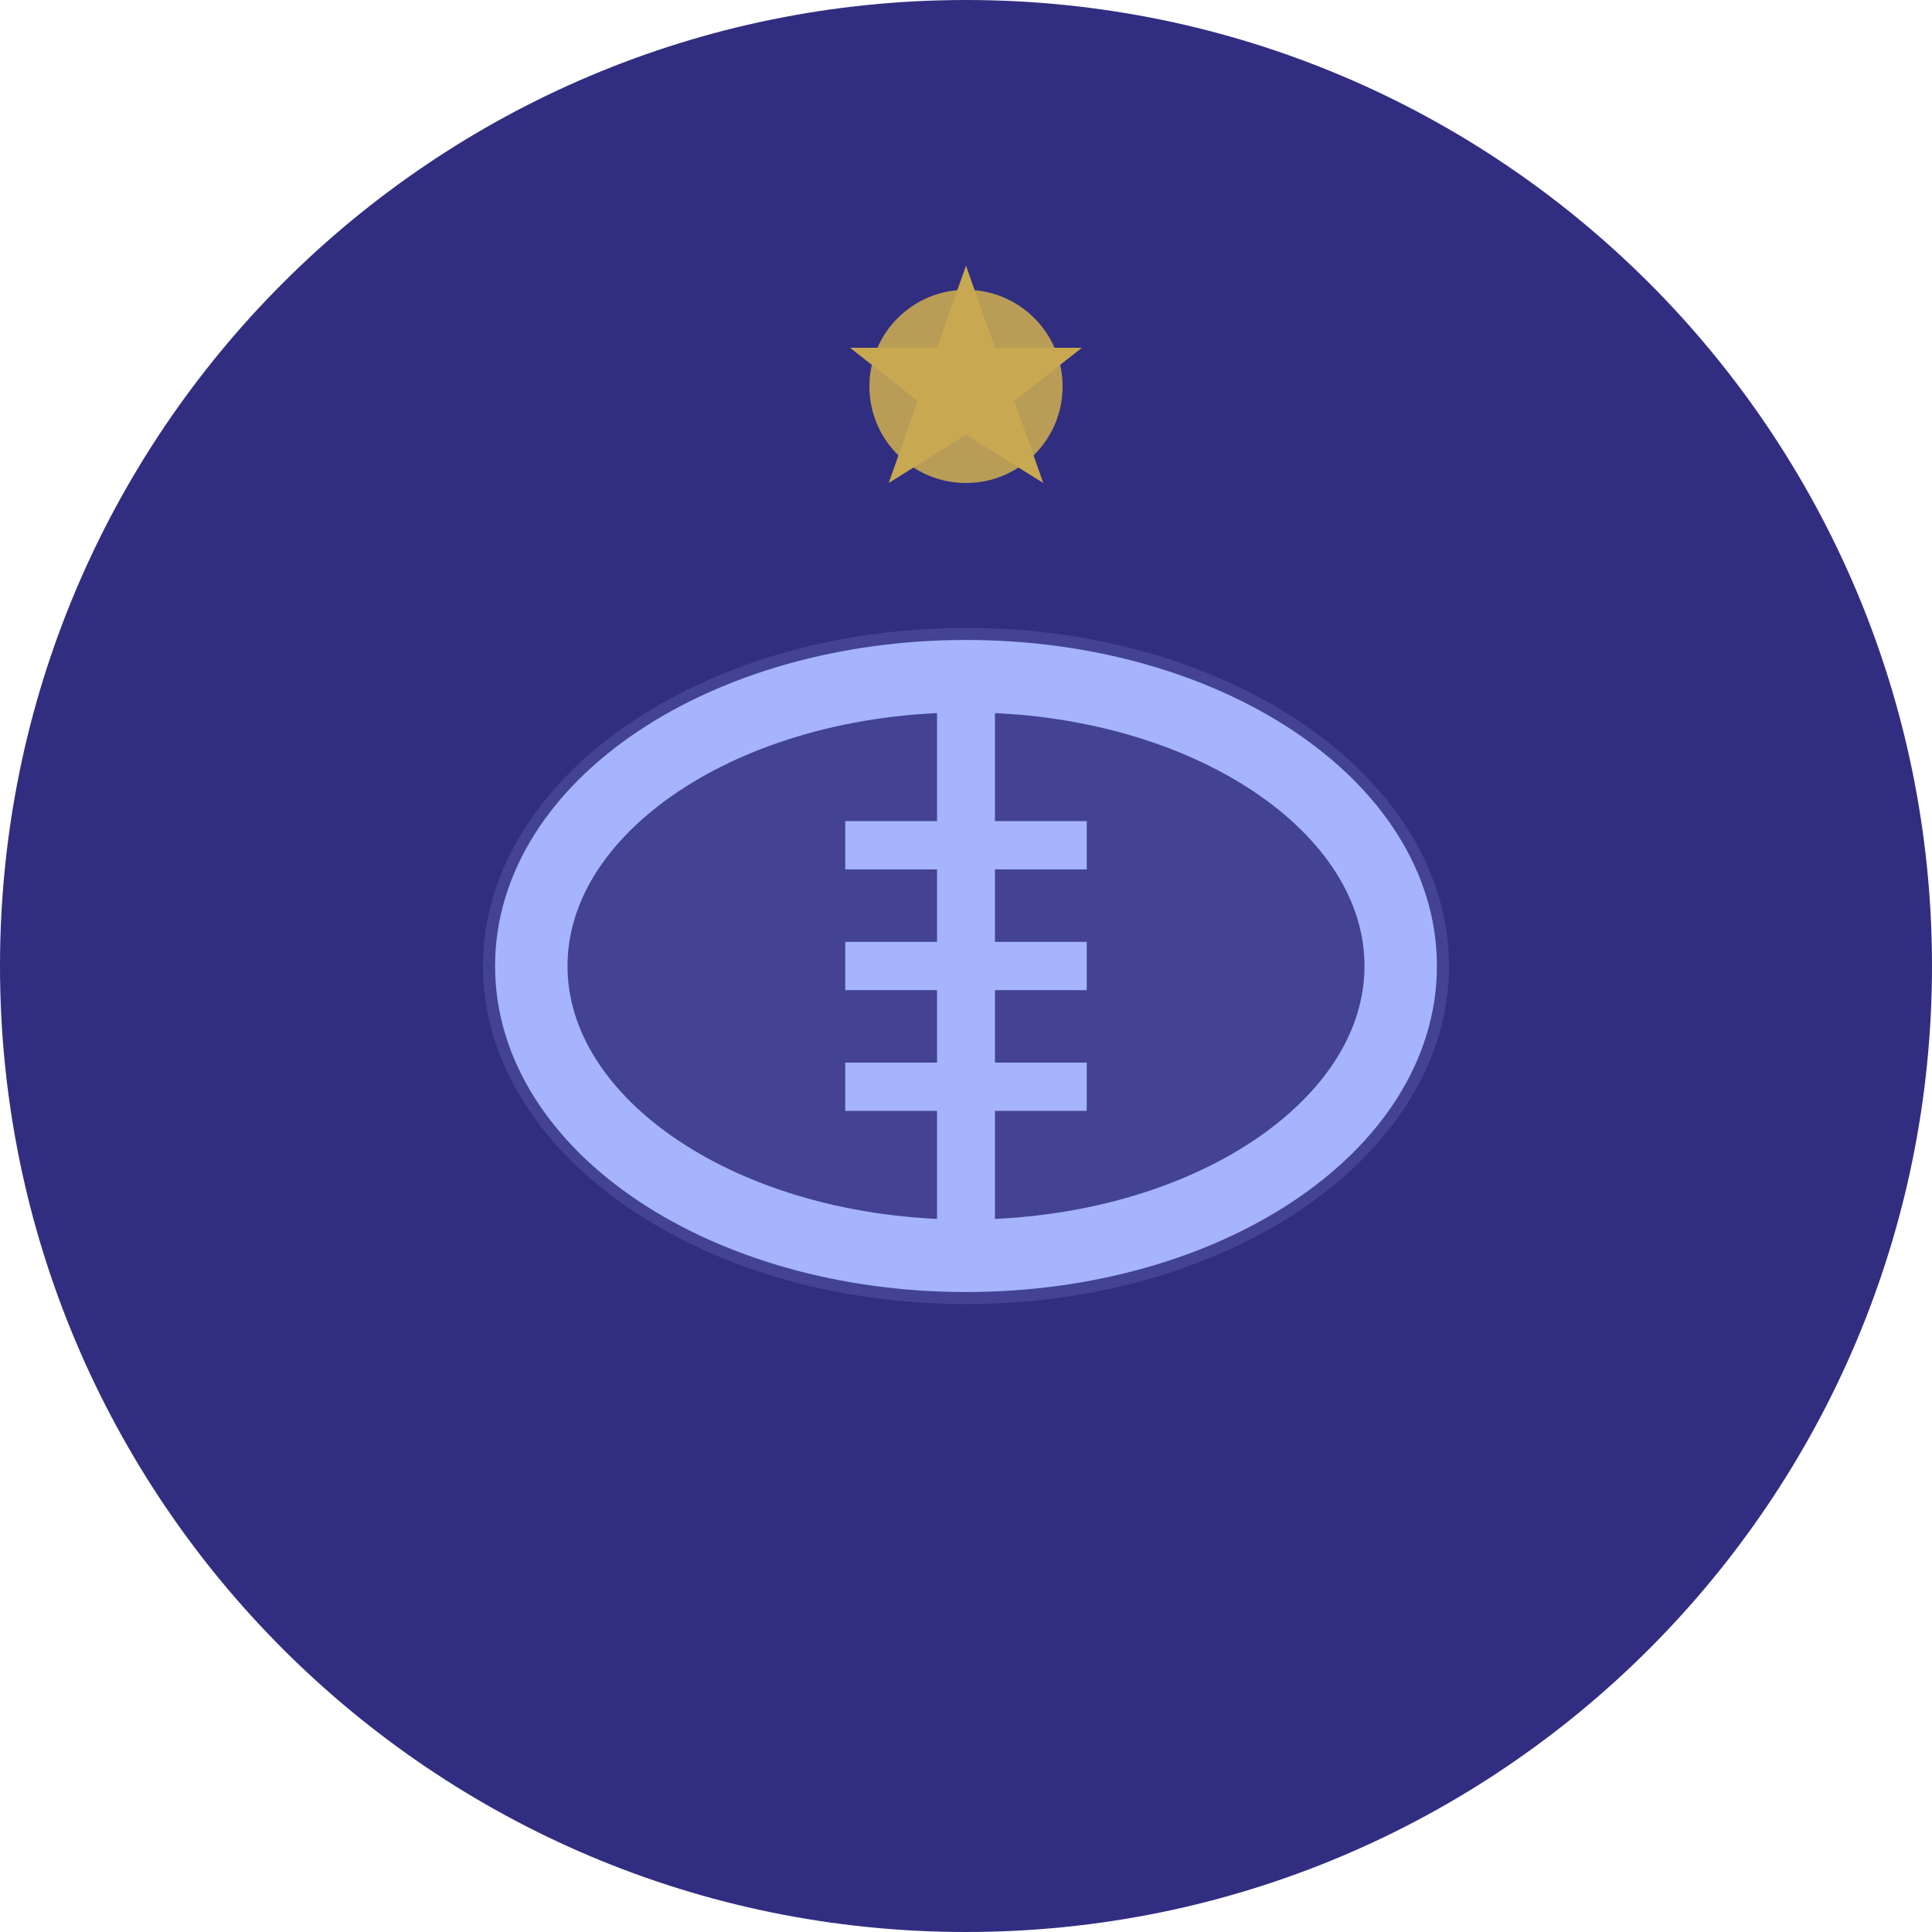
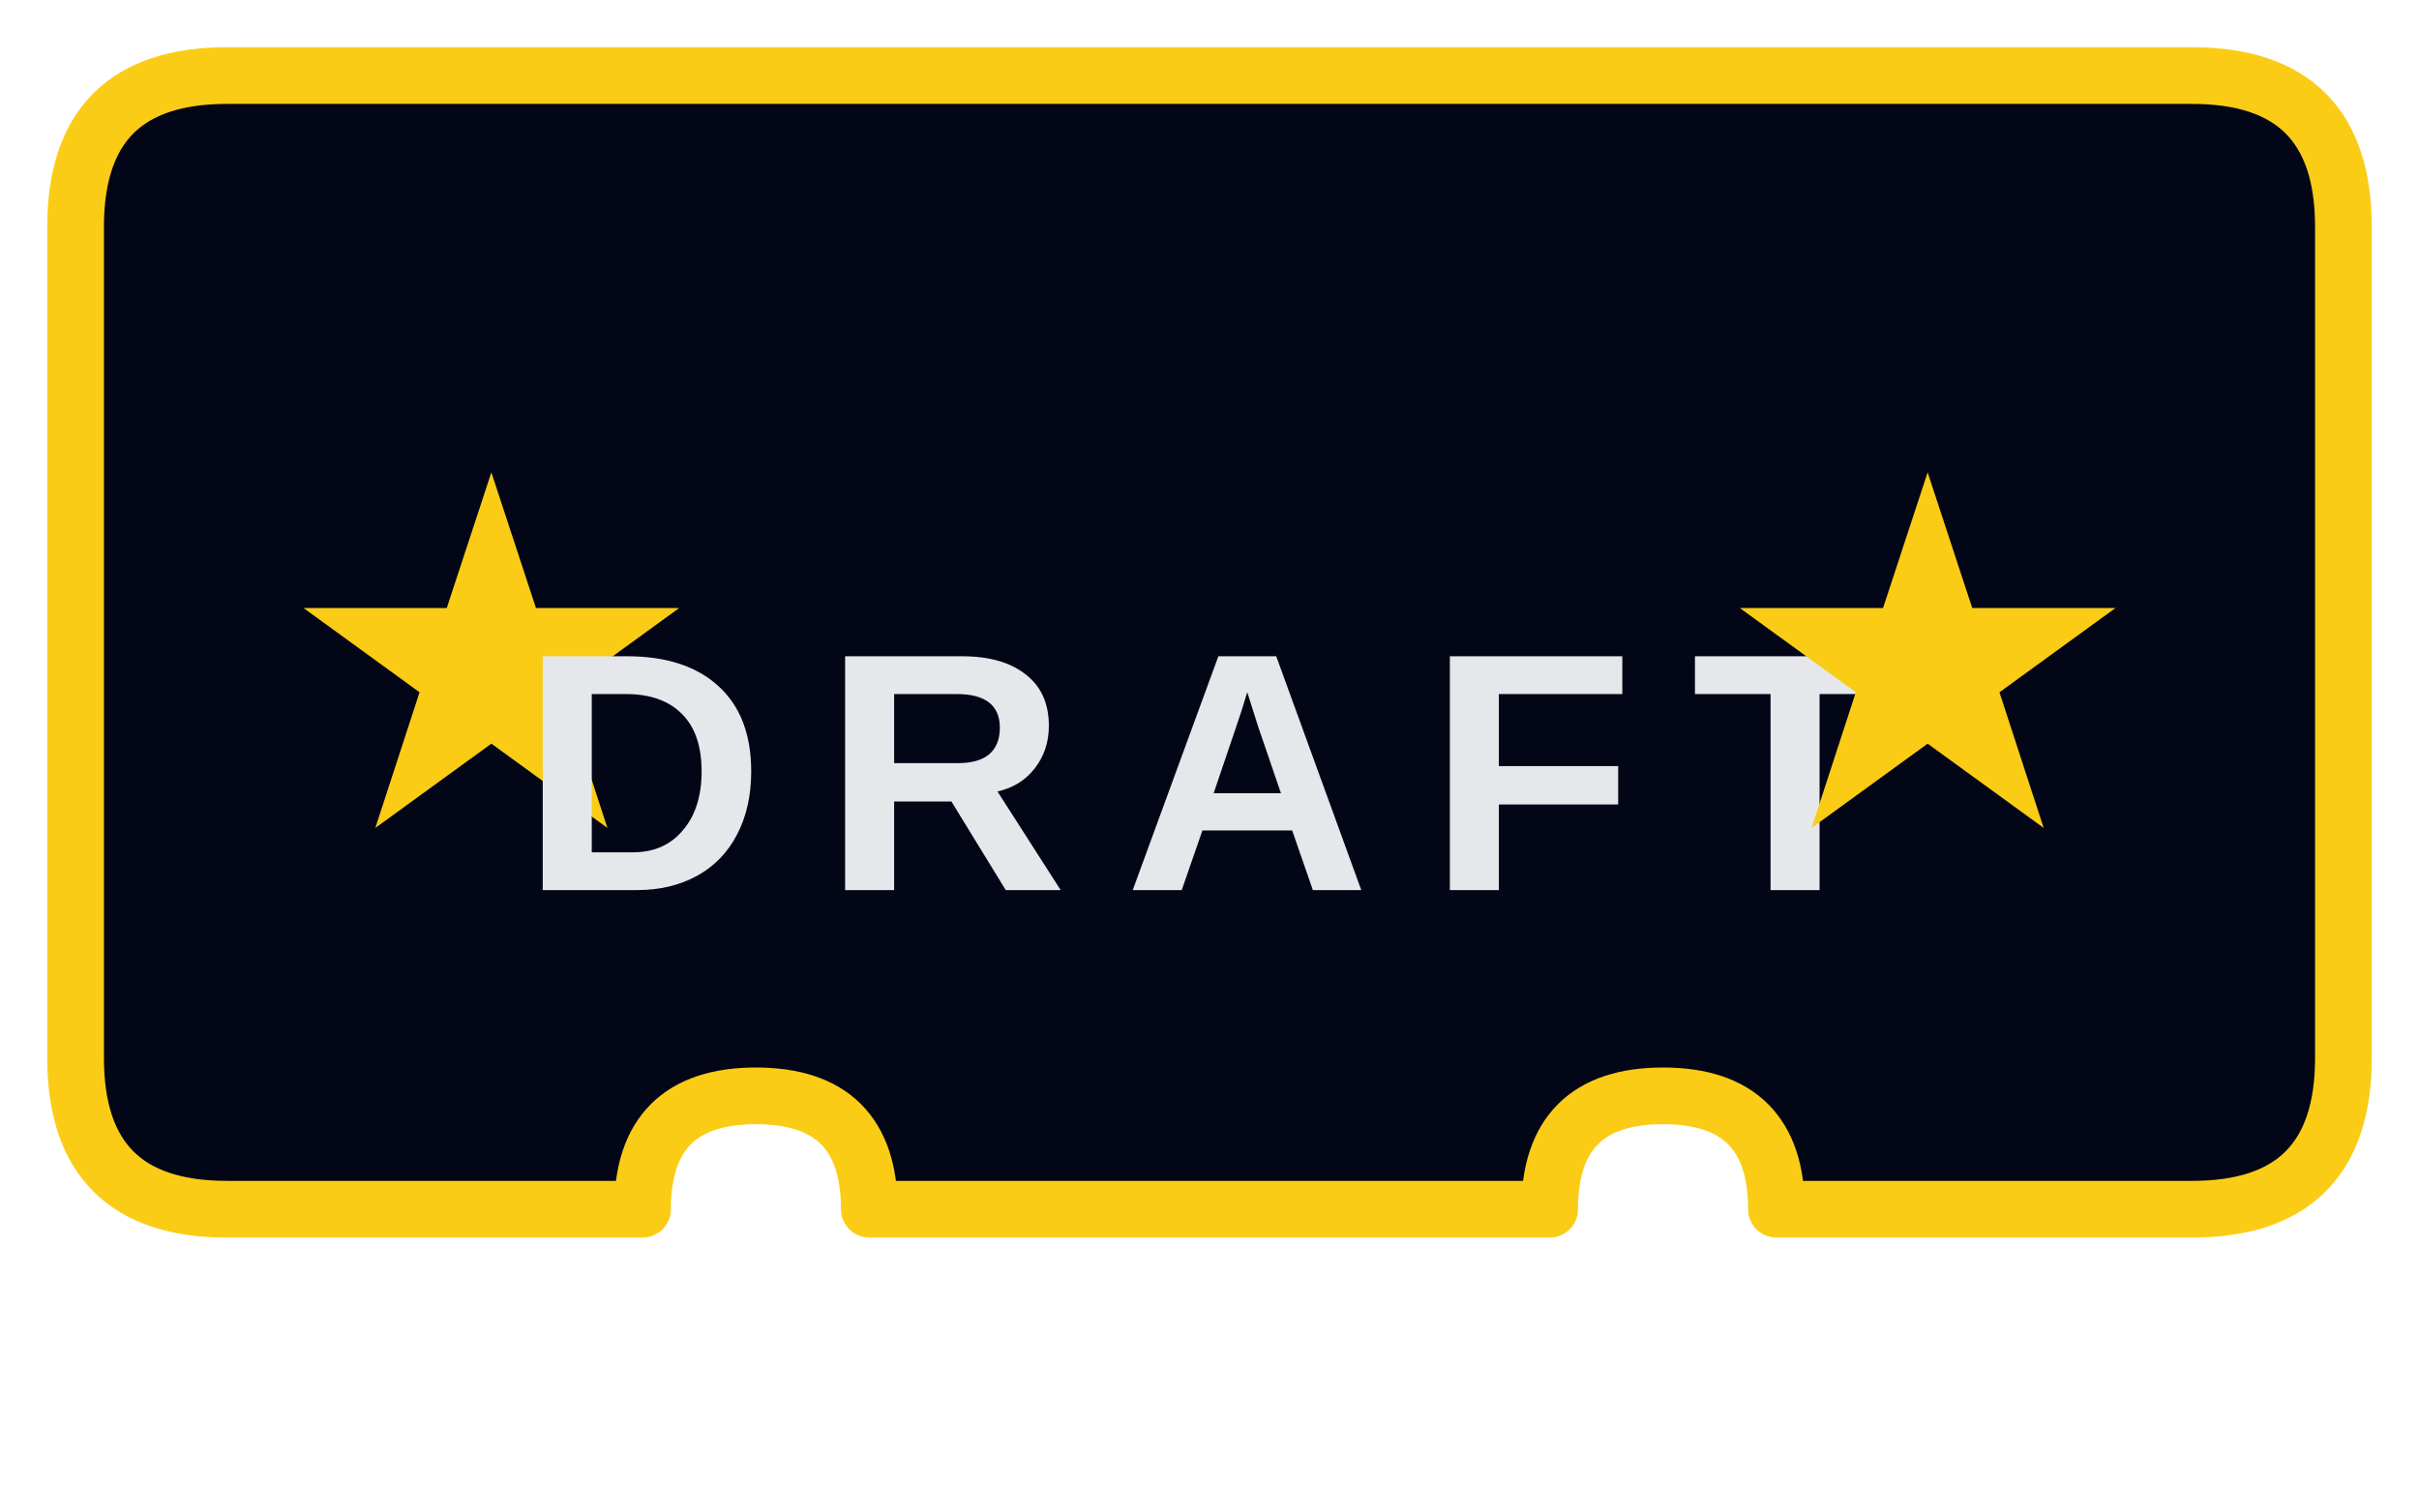
- <svg xmlns="http://www.w3.org/2000/svg" viewBox="0 0 40 40" fill="none">
-   <circle cx="20" cy="20" r="20" fill="#312e81" />
-   <ellipse cx="20" cy="20" rx="10" ry="7" fill="#a5b4fc" opacity="0.15" />
-   <ellipse cx="20" cy="20" rx="9" ry="6" stroke="#a5b4fc" stroke-width="1.5" fill="none" />
-   <line x1="20" y1="14.5" x2="20" y2="25.5" stroke="#a5b4fc" stroke-width="1.2" />
-   <line x1="17.5" y1="17.5" x2="22.5" y2="17.5" stroke="#a5b4fc" stroke-width="1" />
-   <line x1="17.5" y1="20" x2="22.5" y2="20" stroke="#a5b4fc" stroke-width="1" />
-   <line x1="17.5" y1="22.5" x2="22.5" y2="22.5" stroke="#a5b4fc" stroke-width="1" />
-   <circle cx="20" cy="8" r="2" fill="#C8A951" opacity="0.9" />
-   <path d="M20 5.5 L20.6 7.2 L22.4 7.2 L21 8.3 L21.6 10 L20 9 L18.4 10 L19 8.3 L17.6 7.2 L19.4 7.2 Z" fill="#C8A951" />
+ <svg xmlns="http://www.w3.org/2000/svg" viewBox="0 0 64 40" role="img" aria-label="Draft pick">
+   <g id="ticket">
+     <path d="         M 6 2         Q 2 2 2 6         L 2 28         Q 2 32 6 32         L 17 32         Q 17 29 20 29         Q 23 29 23 32         L 41 32         Q 41 29 44 29         Q 47 29 47 32         L 58 32         Q 62 32 62 28         L 62 6         Q 62 2 58 2         Z       " fill="#020617" stroke="#FACC15" stroke-width="1.5" stroke-linejoin="round" />
+   </g>
+   <g id="label">
+     <polygon points="         13,12.5         14.18,16.09         17.97,16.09         14.9,18.32         16.07,21.91         13,19.68         9.93,21.91         11.1,18.32         8.03,16.09         11.82,16.09       " fill="#FACC15" />
+     <text x="32" y="21" text-anchor="middle" dominant-baseline="middle" font-family="Arial, Helvetica, sans-serif" font-size="9" font-weight="700" letter-spacing="1.5" fill="#E5E7EB">DRAFT</text>
+     <polygon points="         51,12.5         52.18,16.09         55.97,16.09         52.9,18.32         54.07,21.91         51,19.68         47.93,21.91         49.1,18.32         46.03,16.09         49.82,16.09       " fill="#FACC15" />
+   </g>
</svg>
